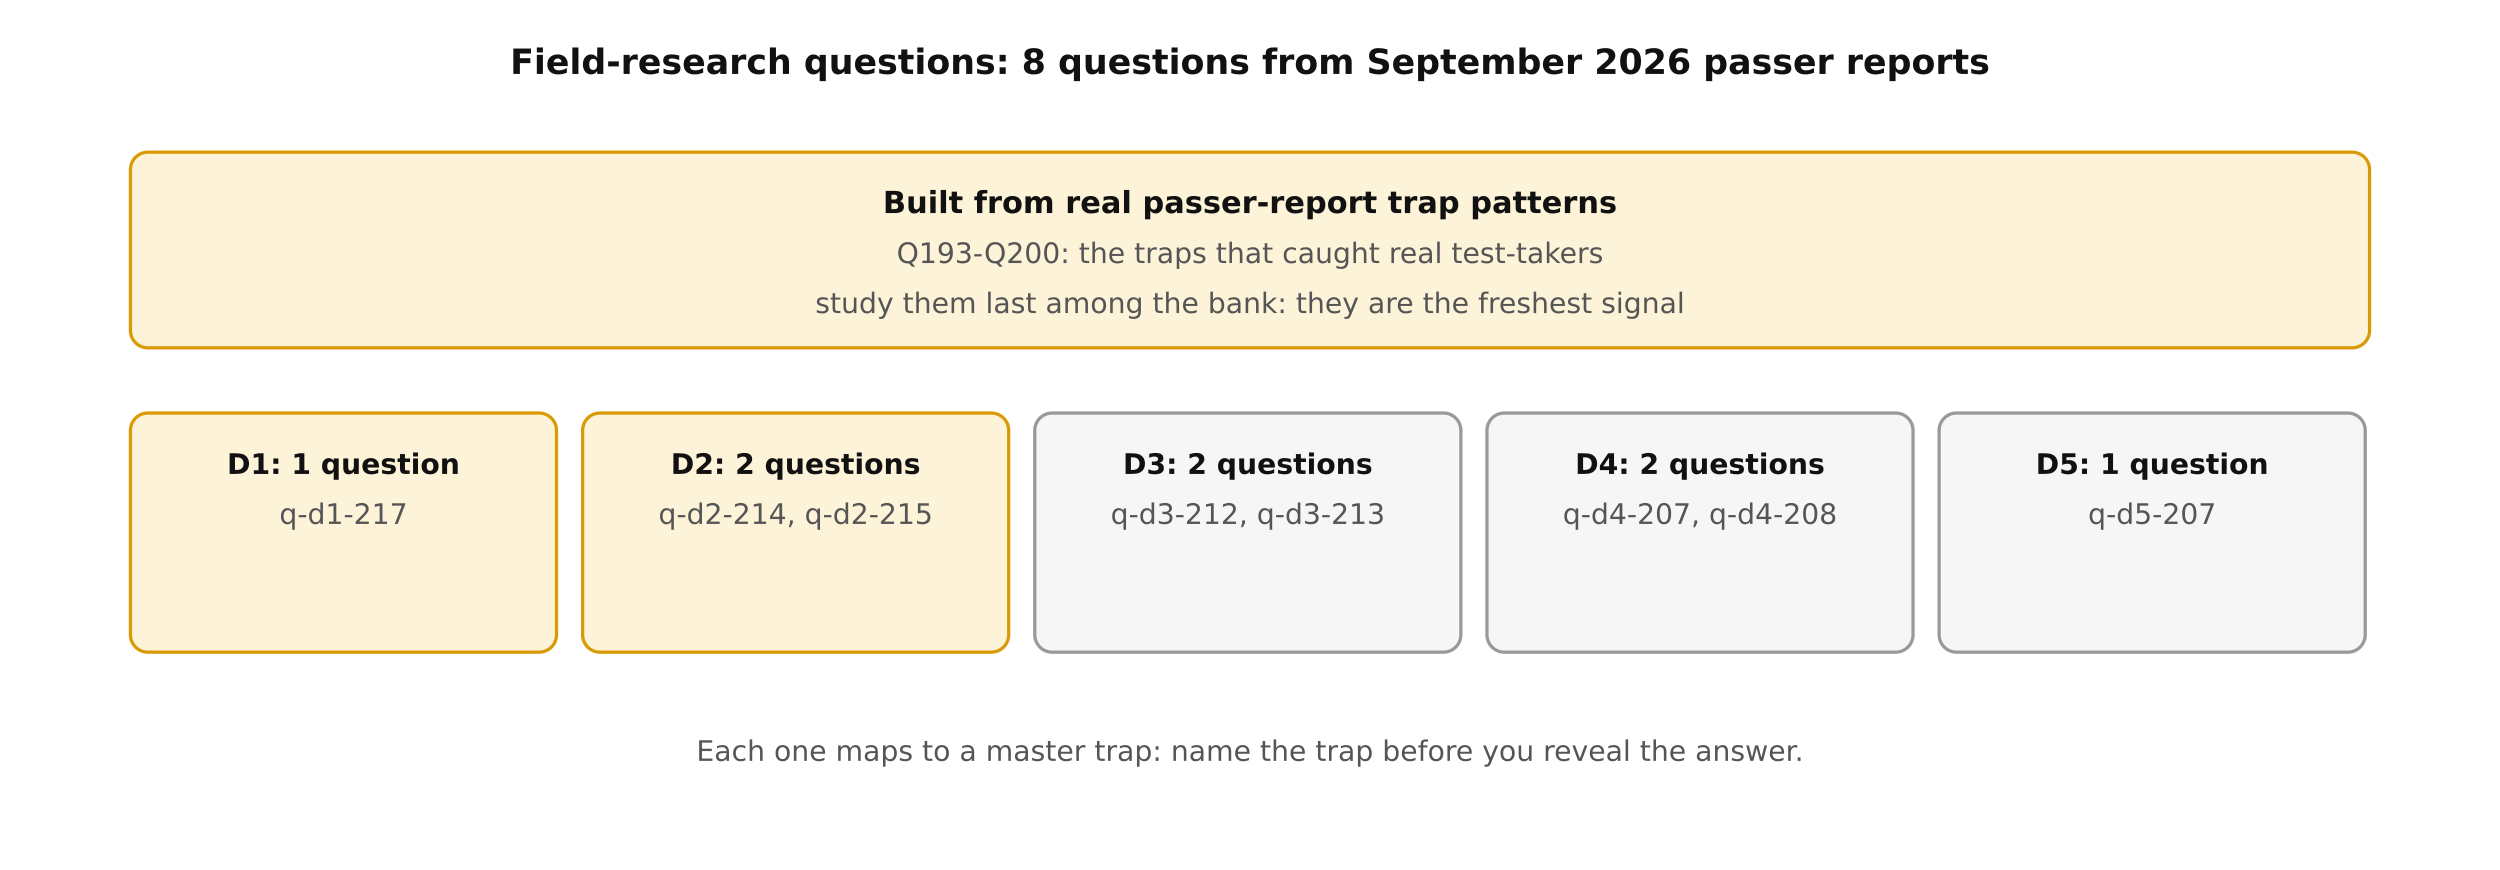
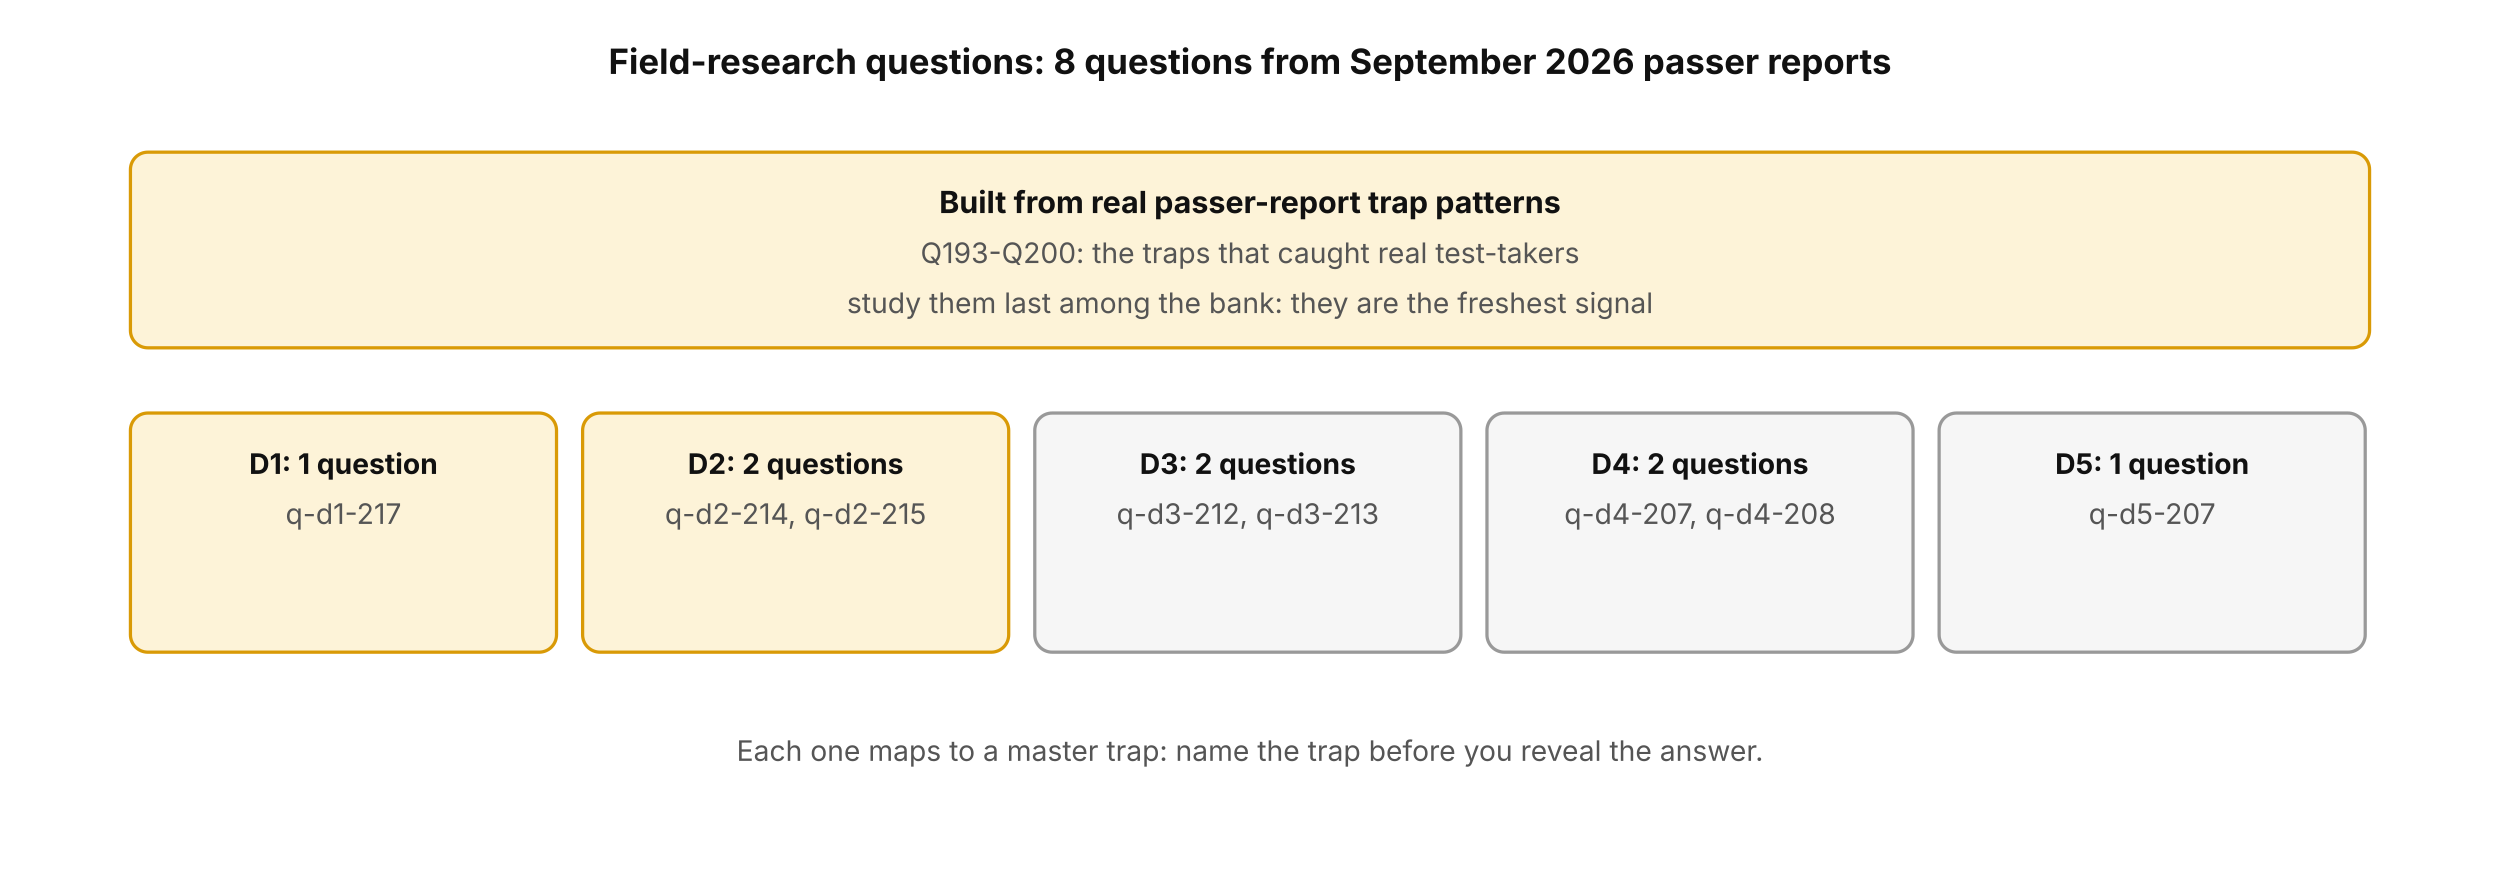
- <svg xmlns="http://www.w3.org/2000/svg" width="100%" viewBox="0 0 1150 400" role="img" style="background:#ffffff;font-family:DejaVu Sans,Verdana,sans-serif" aria-label="8 field-research questions from September 2026 passer reports, grouped by domain">
+ <svg xmlns="http://www.w3.org/2000/svg" width="100%" viewBox="0 0 1150 400" role="img" style="background:#ffffff;font-family:'Anthropic Sans',Inter,'Source Sans 3','IBM Plex Sans',sans-serif" aria-label="8 field-research questions from September 2026 passer reports, grouped by domain">
  <defs>
    <marker id="ah" viewBox="0 0 10 10" refX="8" refY="5" markerWidth="7" markerHeight="7" orient="auto-start-reverse">
      <path d="M0,0 L10,5 L0,10 z" fill="#666666" />
    </marker>
  </defs>
  <text x="575" y="34" text-anchor="middle" font-size="16" fill="#111111" font-weight="bold">Field-research questions: 8 questions from September 2026 passer reports</text>
  <rect x="60" y="70" width="1030" height="90" rx="8" fill="#fdf3d8" stroke="#d99a06" stroke-width="1.5" />
  <text x="575" y="98" text-anchor="middle" font-size="14" fill="#111111" font-weight="bold">Built from real passer-report trap patterns</text>
  <text x="575" y="121" text-anchor="middle" font-size="13" fill="#555555">Q193-Q200: the traps that caught real test-takers</text>
  <text x="575" y="144" text-anchor="middle" font-size="13" fill="#555555">study them last among the bank: they are the freshest signal</text>
  <rect x="60" y="190" width="196" height="110" rx="8" fill="#fdf3d8" stroke="#d99a06" stroke-width="1.5" />
  <text x="158" y="218" text-anchor="middle" font-size="13" fill="#111111" font-weight="bold">D1: 1 question</text>
  <text x="158" y="241" text-anchor="middle" font-size="13" fill="#555555">q-d1-217</text>
  <rect x="268" y="190" width="196" height="110" rx="8" fill="#fdf3d8" stroke="#d99a06" stroke-width="1.5" />
  <text x="366" y="218" text-anchor="middle" font-size="13" fill="#111111" font-weight="bold">D2: 2 questions</text>
  <text x="366" y="241" text-anchor="middle" font-size="13" fill="#555555">q-d2-214, q-d2-215</text>
  <rect x="476" y="190" width="196" height="110" rx="8" fill="#f6f6f6" stroke="#999999" stroke-width="1.5" />
  <text x="574" y="218" text-anchor="middle" font-size="13" fill="#111111" font-weight="bold">D3: 2 questions</text>
  <text x="574" y="241" text-anchor="middle" font-size="13" fill="#555555">q-d3-212, q-d3-213</text>
  <rect x="684" y="190" width="196" height="110" rx="8" fill="#f6f6f6" stroke="#999999" stroke-width="1.5" />
  <text x="782" y="218" text-anchor="middle" font-size="13" fill="#111111" font-weight="bold">D4: 2 questions</text>
  <text x="782" y="241" text-anchor="middle" font-size="13" fill="#555555">q-d4-207, q-d4-208</text>
  <rect x="892" y="190" width="196" height="110" rx="8" fill="#f6f6f6" stroke="#999999" stroke-width="1.5" />
  <text x="990" y="218" text-anchor="middle" font-size="13" fill="#111111" font-weight="bold">D5: 1 question</text>
  <text x="990" y="241" text-anchor="middle" font-size="13" fill="#555555">q-d5-207</text>
  <text x="575" y="350" text-anchor="middle" font-size="13" fill="#555555">Each one maps to a master trap: name the trap before you reveal the answer.</text>
</svg>
